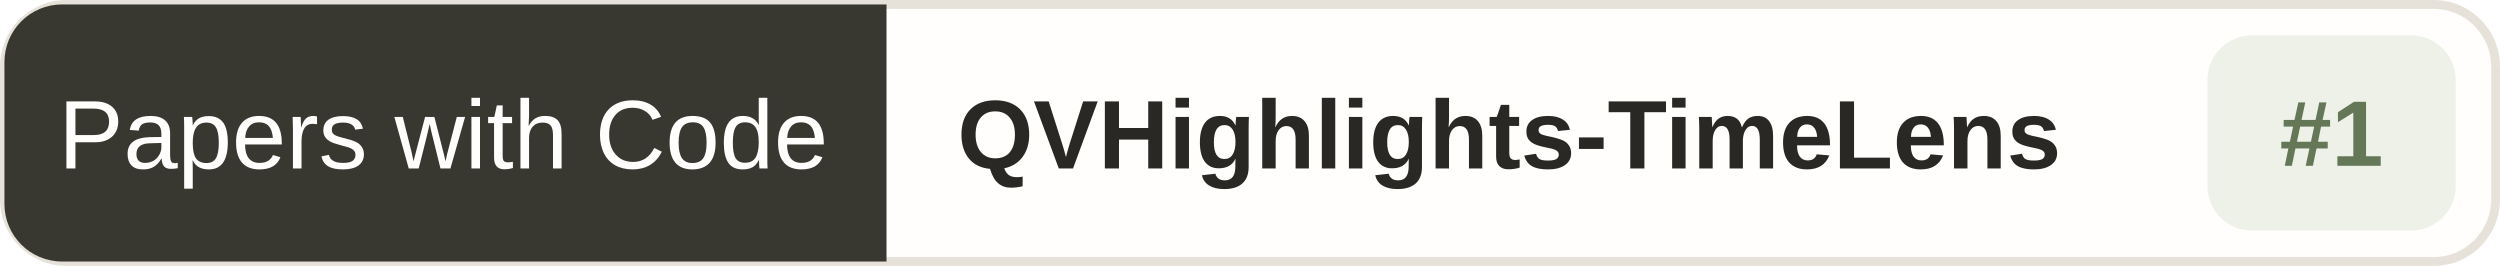
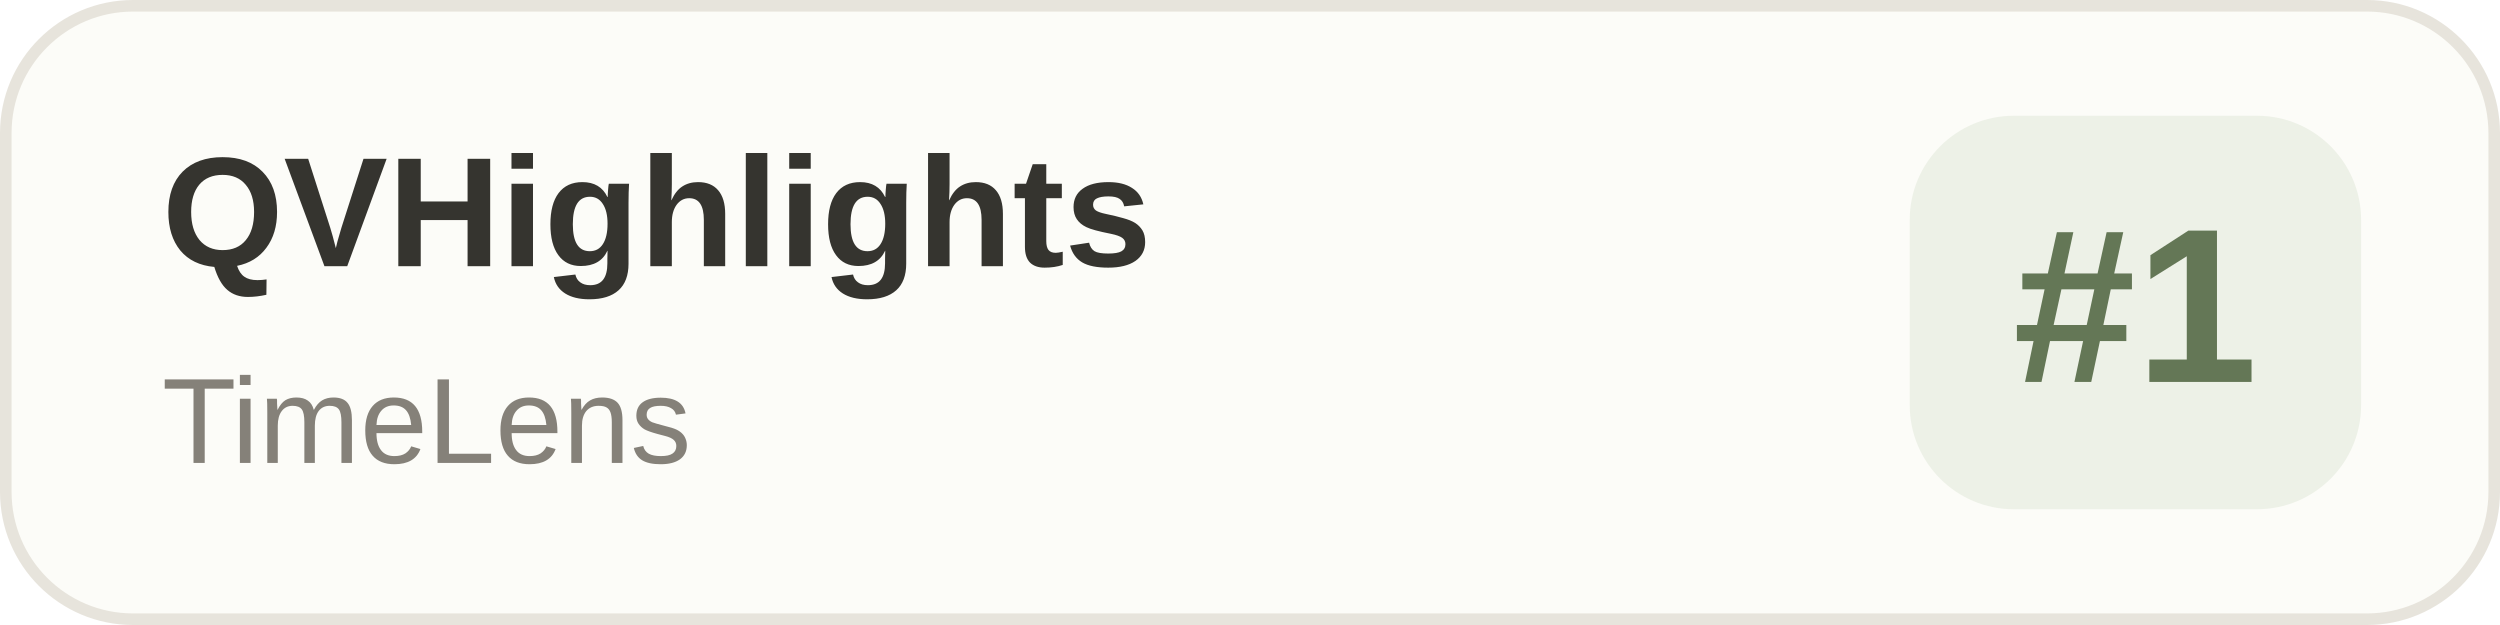
- <svg xmlns="http://www.w3.org/2000/svg" width="282" height="30" viewBox="0 0 282 30" role="img" aria-label="VideoJev-35B-A3B: #1 on QVHighlights-TimeLens, overall mIoU — Papers with Code, 2026-10-17">
-   <rect x="0.5" y="0.5" width="281" height="29" rx="7" fill="#FFFEFC" stroke="#E7E2D9" />
-   <path d="M7 .5H100V29.5H7A6.5 6.5 0 0 1 .5 23V7A6.5 6.5 0 0 1 7 .5Z" fill="#383831" />
-   <text x="50" y="19" text-anchor="middle" font-family="Arial, Helvetica, sans-serif" font-size="11" font-weight="500" fill="#FFFEFC">Papers with Code</text>
-   <text x="108" y="19" font-family="Arial, Helvetica, sans-serif" font-size="11" font-weight="600" fill="#292824">QVHighlights-TimeLens</text>
-   <rect x="249" y="4" width="28" height="22" rx="5" fill="#EDF1E7" />
-   <text x="263.0" y="18.7" text-anchor="middle" font-family="Arial, Helvetica, sans-serif" font-size="10.5" font-weight="700" fill="#647756">#1</text>
+ <svg xmlns="http://www.w3.org/2000/svg" width="216" height="54" viewBox="0 0 216 54" role="img" aria-label="VideoJev-35B-A3B: #1 on QVHighlights-TimeLens, overall mIoU — Papers with Code, 2026-10-17">
+   <rect x="0.5" y="0.5" width="215" height="53" rx="11" fill="#FCFCF8" stroke="#E7E4DC" />
+   <text x="14" y="23" font-family="Arial, Helvetica, sans-serif" font-size="13.5" font-weight="600" fill="#35342F">QVHighlights</text>
+   <text x="14" y="40" font-family="Arial, Helvetica, sans-serif" font-size="10.5" fill="#858179">TimeLens</text>
+   <rect x="165" y="10" width="39" height="34" rx="9" fill="#EDF1E7" />
+   <text x="184.5" y="33" text-anchor="middle" font-family="Arial, Helvetica, sans-serif" font-size="19" font-weight="600" fill="#647756">#1</text>
</svg>
